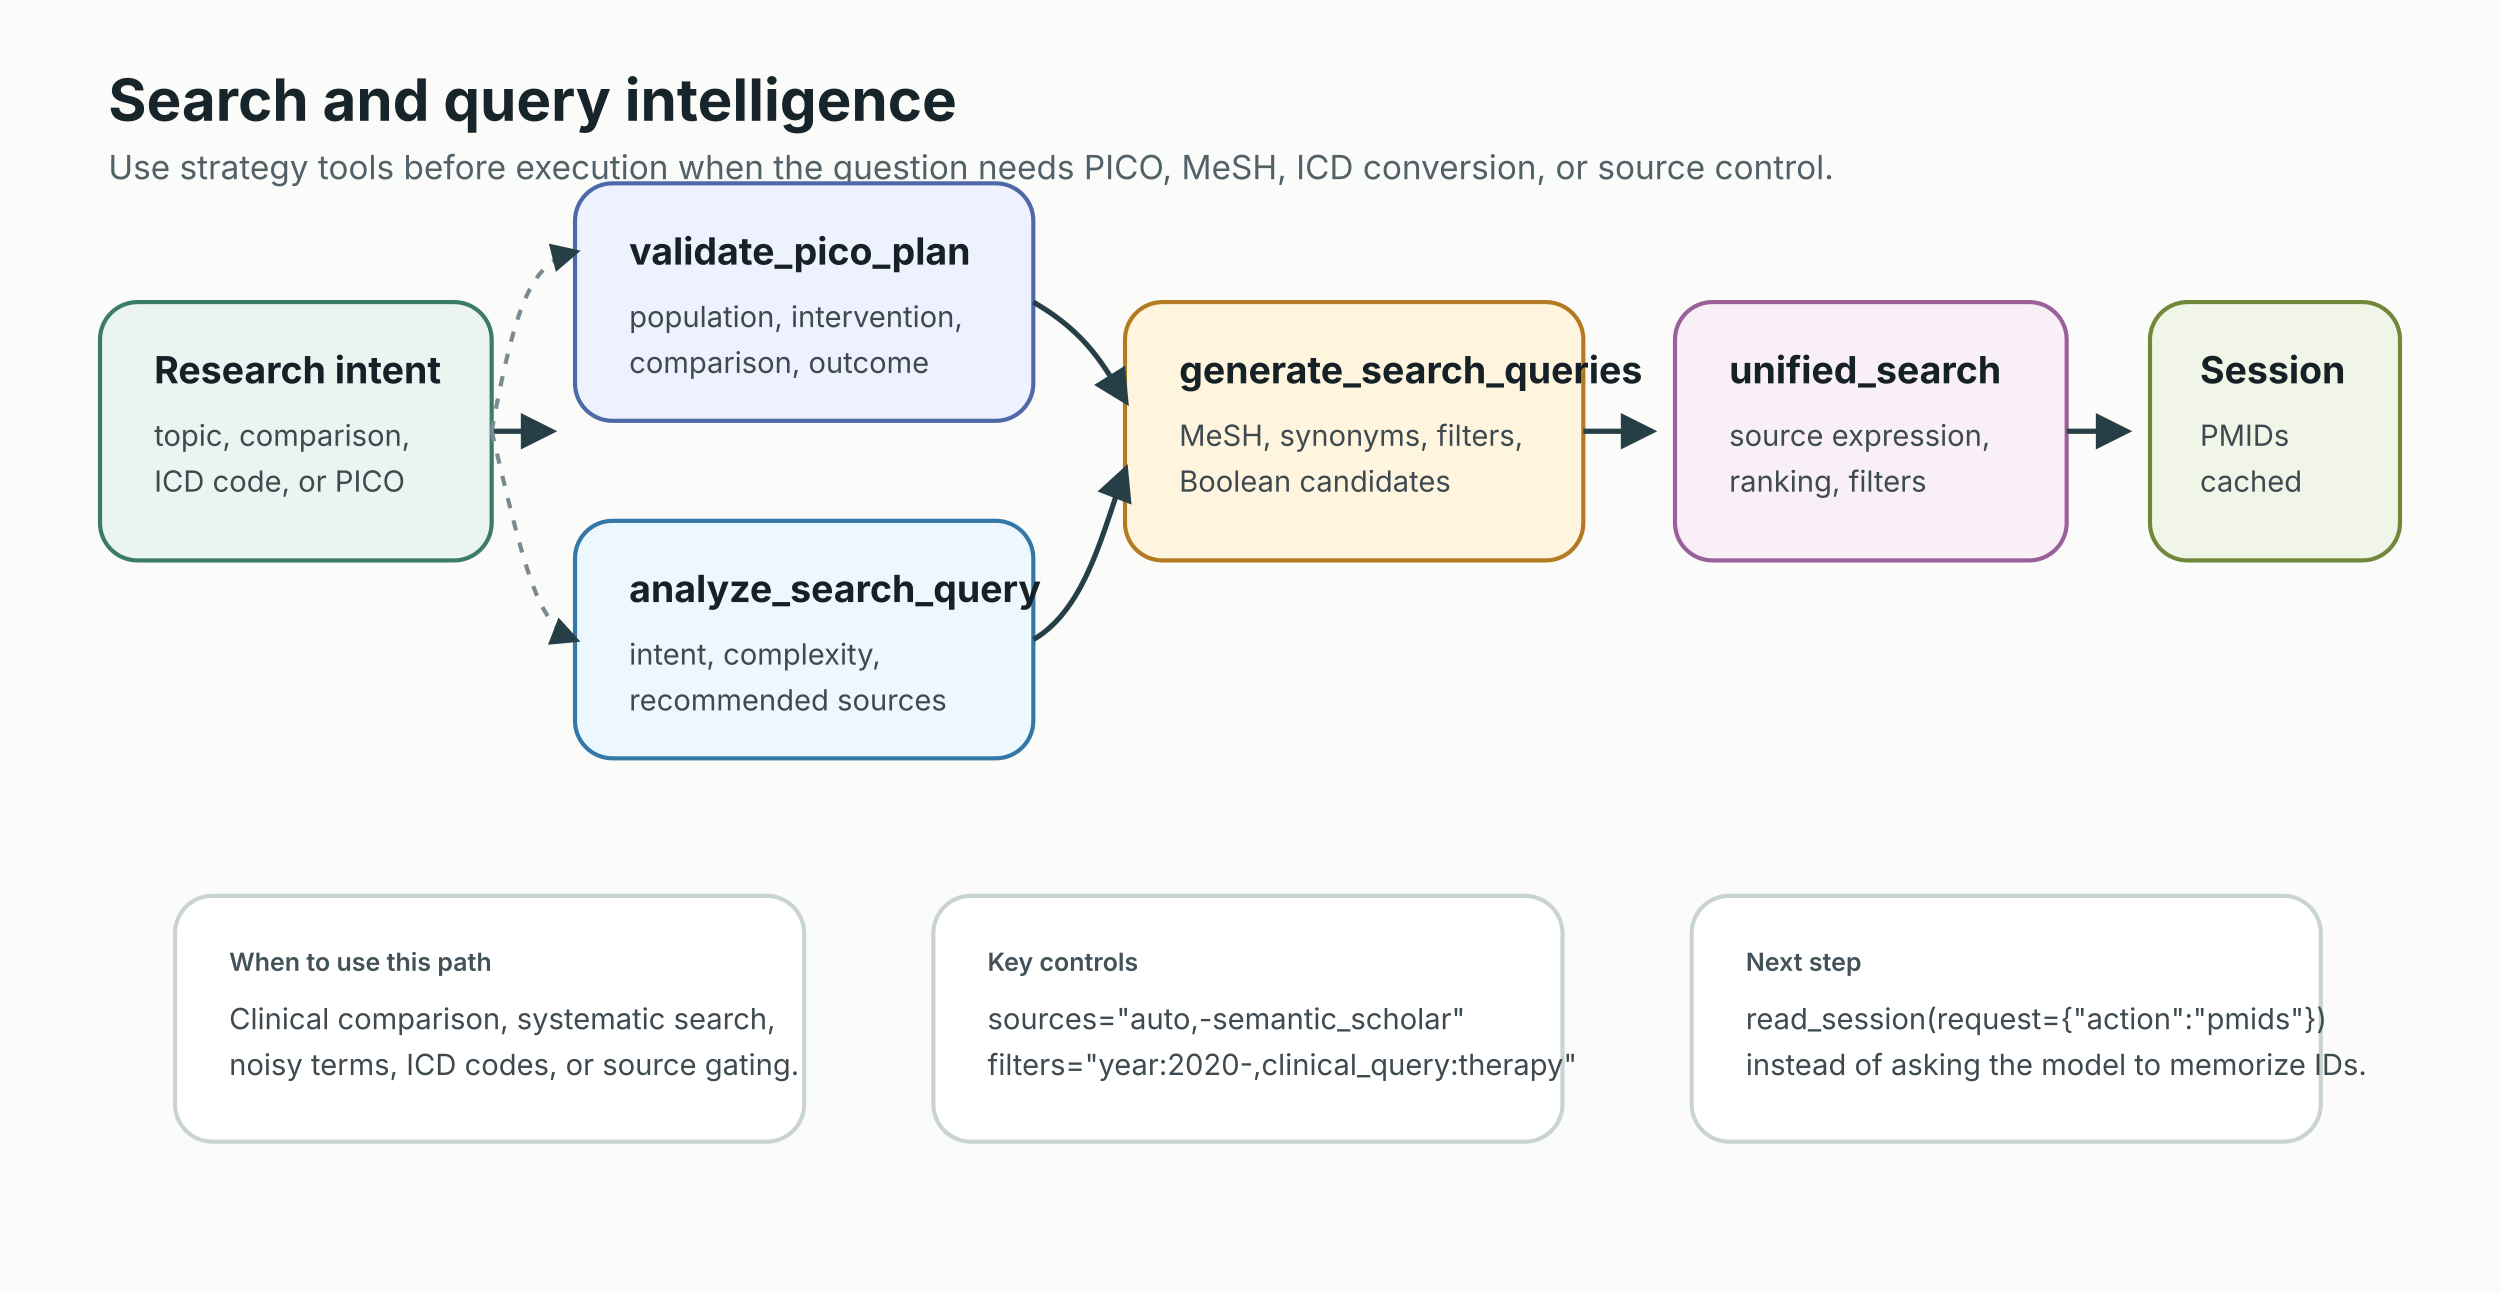
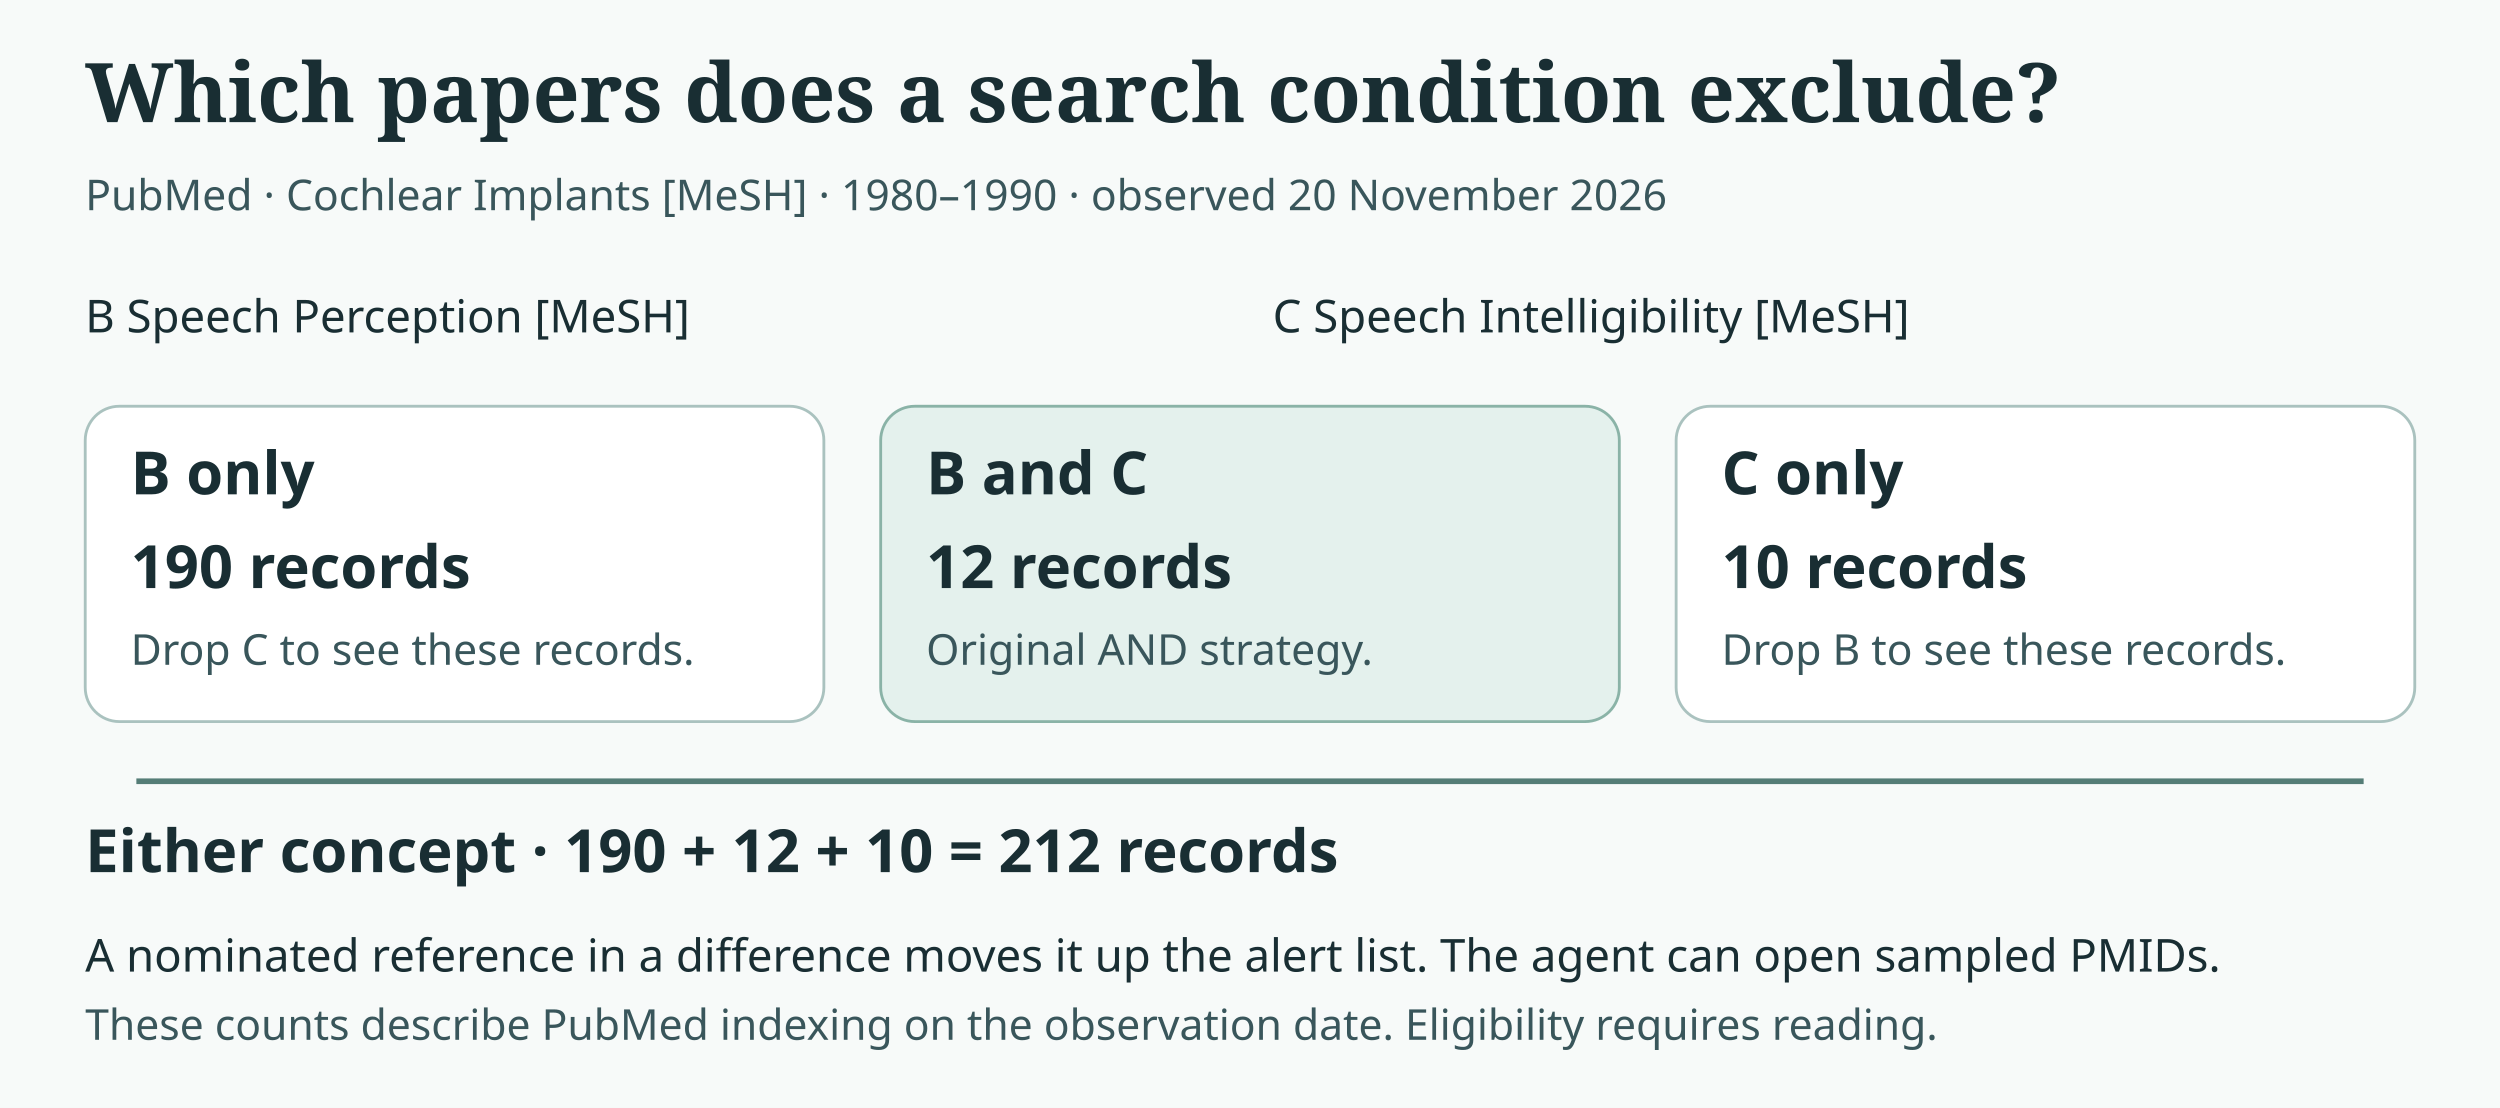
- <svg xmlns="http://www.w3.org/2000/svg" width="1200" height="620" viewBox="0 0 1200 620" role="img" aria-labelledby="title desc">
-   <defs>
-     <marker id="arrow" viewBox="0 0 10 10" refX="8" refY="5" markerWidth="7" markerHeight="7" orient="auto-start-reverse">
-       <path d="M 0 0 L 10 5 L 0 10 z" fill="#263f46" />
-     </marker>
-     <style>
-       .bg { fill: #fbfcfa; }
-       .title { font: 700 28px system-ui, -apple-system, BlinkMacSystemFont, "Segoe UI", sans-serif; fill: #17252a; }
-       .subtitle { font: 400 16px system-ui, -apple-system, BlinkMacSystemFont, "Segoe UI", sans-serif; fill: #526168; }
-       .box { stroke-width: 2; rx: 18; }
-       .label { font: 700 18px system-ui, -apple-system, BlinkMacSystemFont, "Segoe UI", sans-serif; fill: #152126; }
-       .body { font: 400 14px system-ui, -apple-system, BlinkMacSystemFont, "Segoe UI", sans-serif; fill: #3e4a50; }
-       .small { font: 600 12px system-ui, -apple-system, BlinkMacSystemFont, "Segoe UI", sans-serif; fill: #435159; }
-       .arrow { fill: none; stroke: #263f46; stroke-width: 2.5; marker-end: url(#arrow); }
-       .soft { fill: none; stroke: #7b8a90; stroke-width: 2; stroke-dasharray: 5 6; marker-end: url(#arrow); }
-     </style>
-   </defs>
-   <rect class="bg" width="1200" height="620" />
-   <text class="title" x="52" y="58">Search and query intelligence</text>
-   <text class="subtitle" x="52" y="86">Use strategy tools before execution when the question needs PICO, MeSH, ICD conversion, or source control.</text>
-   <rect class="box" x="48" y="145" width="188" height="124" fill="#eaf4f0" stroke="#3a7c69" />
-   <text class="label" x="74" y="184">Research intent</text>
-   <text class="body" x="74" y="214">topic, comparison,</text>
-   <text class="body" x="74" y="236">ICD code, or PICO</text>
-   <rect class="box" x="276" y="88" width="220" height="114" fill="#eef2ff" stroke="#4f68a8" />
-   <text class="label" x="302" y="127">validate_pico_plan</text>
-   <text class="body" x="302" y="157">population, intervention,</text>
-   <text class="body" x="302" y="179">comparison, outcome</text>
-   <rect class="box" x="276" y="250" width="220" height="114" fill="#edf7ff" stroke="#3578a7" />
-   <text class="label" x="302" y="289">analyze_search_query</text>
-   <text class="body" x="302" y="319">intent, complexity,</text>
-   <text class="body" x="302" y="341">recommended sources</text>
-   <rect class="box" x="540" y="145" width="220" height="124" fill="#fff5df" stroke="#b27b21" />
-   <text class="label" x="566" y="184">generate_search_queries</text>
-   <text class="body" x="566" y="214">MeSH, synonyms, filters,</text>
-   <text class="body" x="566" y="236">Boolean candidates</text>
-   <rect class="box" x="804" y="145" width="188" height="124" fill="#f8eff7" stroke="#99609a" />
-   <text class="label" x="830" y="184">unified_search</text>
-   <text class="body" x="830" y="214">source expression,</text>
-   <text class="body" x="830" y="236">ranking, filters</text>
-   <rect class="box" x="1032" y="145" width="120" height="124" fill="#f1f5e8" stroke="#71883b" />
-   <text class="label" x="1056" y="184">Session</text>
-   <text class="body" x="1056" y="214">PMIDs</text>
-   <text class="body" x="1056" y="236">cached</text>
-   <path class="arrow" d="M 236 207 H 264" />
-   <path class="arrow" d="M 496 145 C 522 160 530 176 540 192" />
-   <path class="arrow" d="M 496 307 C 522 292 530 252 540 226" />
-   <path class="arrow" d="M 760 207 H 792" />
-   <path class="arrow" d="M 992 207 H 1020" />
-   <path class="soft" d="M 236 207 C 248 142 256 126 276 121" />
-   <path class="soft" d="M 236 207 C 252 274 258 300 276 307" />
-   <rect x="84" y="430" width="302" height="118" rx="18" fill="#ffffff" stroke="#c9d4d0" stroke-width="2" />
-   <text class="small" x="110" y="466">When to use this path</text>
-   <text class="body" x="110" y="494">Clinical comparison, systematic search,</text>
-   <text class="body" x="110" y="516">noisy terms, ICD codes, or source gating.</text>
-   <rect x="448" y="430" width="302" height="118" rx="18" fill="#ffffff" stroke="#c9d4d0" stroke-width="2" />
-   <text class="small" x="474" y="466">Key controls</text>
-   <text class="body" x="474" y="494">sources="auto,-semantic_scholar"</text>
-   <text class="body" x="474" y="516">filters="year:2020-,clinical_query:therapy"</text>
-   <rect x="812" y="430" width="302" height="118" rx="18" fill="#ffffff" stroke="#c9d4d0" stroke-width="2" />
-   <text class="small" x="838" y="466">Next step</text>
-   <text class="body" x="838" y="494">read_session(request={"action":"pmids"})</text>
-   <text class="body" x="838" y="516">instead of asking the model to memorize IDs.</text>
+ <svg xmlns="http://www.w3.org/2000/svg" width="880" height="390" viewBox="0 0 880 390" role="img" aria-labelledby="title desc">
+   <style>
+     text { font-family: "Segoe UI", sans-serif; fill: #192e33; }
+     .heading { font: 600 29px Georgia, serif; }
+     .label { font-size: 21px; font-weight: 650; }
+     .body { font-size: 16px; }
+     .note { font-size: 15px; fill: #39565b; }
+     .paper { fill: #fff; stroke: #aac2bf; }
+     .wash { fill: #e4f1ed; stroke: #8ab3a7; }
+     .warm { fill: #fff2d9; stroke: #d4b575; }
+     .line { fill: none; stroke: #557d77; stroke-width: 2; }
+   </style>
+   <rect width="880" height="390" fill="#f7faf9" />
+   <text x="30" y="43" class="heading">Which papers does a search condition exclude?</text>
+   <text x="30" y="74" class="note">PubMed · Cochlear Implants [MeSH] · 1980–1990 · observed 20 November 2026</text>
+   <text x="30" y="117" class="body">B   Speech Perception [MeSH]</text>
+   <text x="448" y="117" class="body">C   Speech Intelligibility [MeSH]</text>
+   <rect x="30" y="143" width="260" height="111" rx="12" class="paper" />
+   <text x="46" y="174" class="label">B only</text>
+   <text x="46" y="207" class="label">190 records</text>
+   <text x="46" y="234" class="note">Drop C to see these records.</text>
+   <rect x="310" y="143" width="260" height="111" rx="12" class="wash" />
+   <text x="326" y="174" class="label">B and C</text>
+   <text x="326" y="207" class="label">12 records</text>
+   <text x="326" y="234" class="note">Original AND strategy.</text>
+   <rect x="590" y="143" width="260" height="111" rx="12" class="paper" />
+   <text x="606" y="174" class="label">C only</text>
+   <text x="606" y="207" class="label">10 records</text>
+   <text x="606" y="234" class="note">Drop B to see these records.</text>
+   <path d="M48 275 L832 275" class="line" />
+   <text x="30" y="307" class="label">Either concept  ·  190 + 12 + 10 = 212 records</text>
+   <text x="30" y="342" class="body">A nominated reference in a difference moves it up the alert list. The agent can open sampled PMIDs.</text>
+   <text x="30" y="366" class="note">These counts describe PubMed indexing on the observation date. Eligibility requires reading.</text>
</svg>
